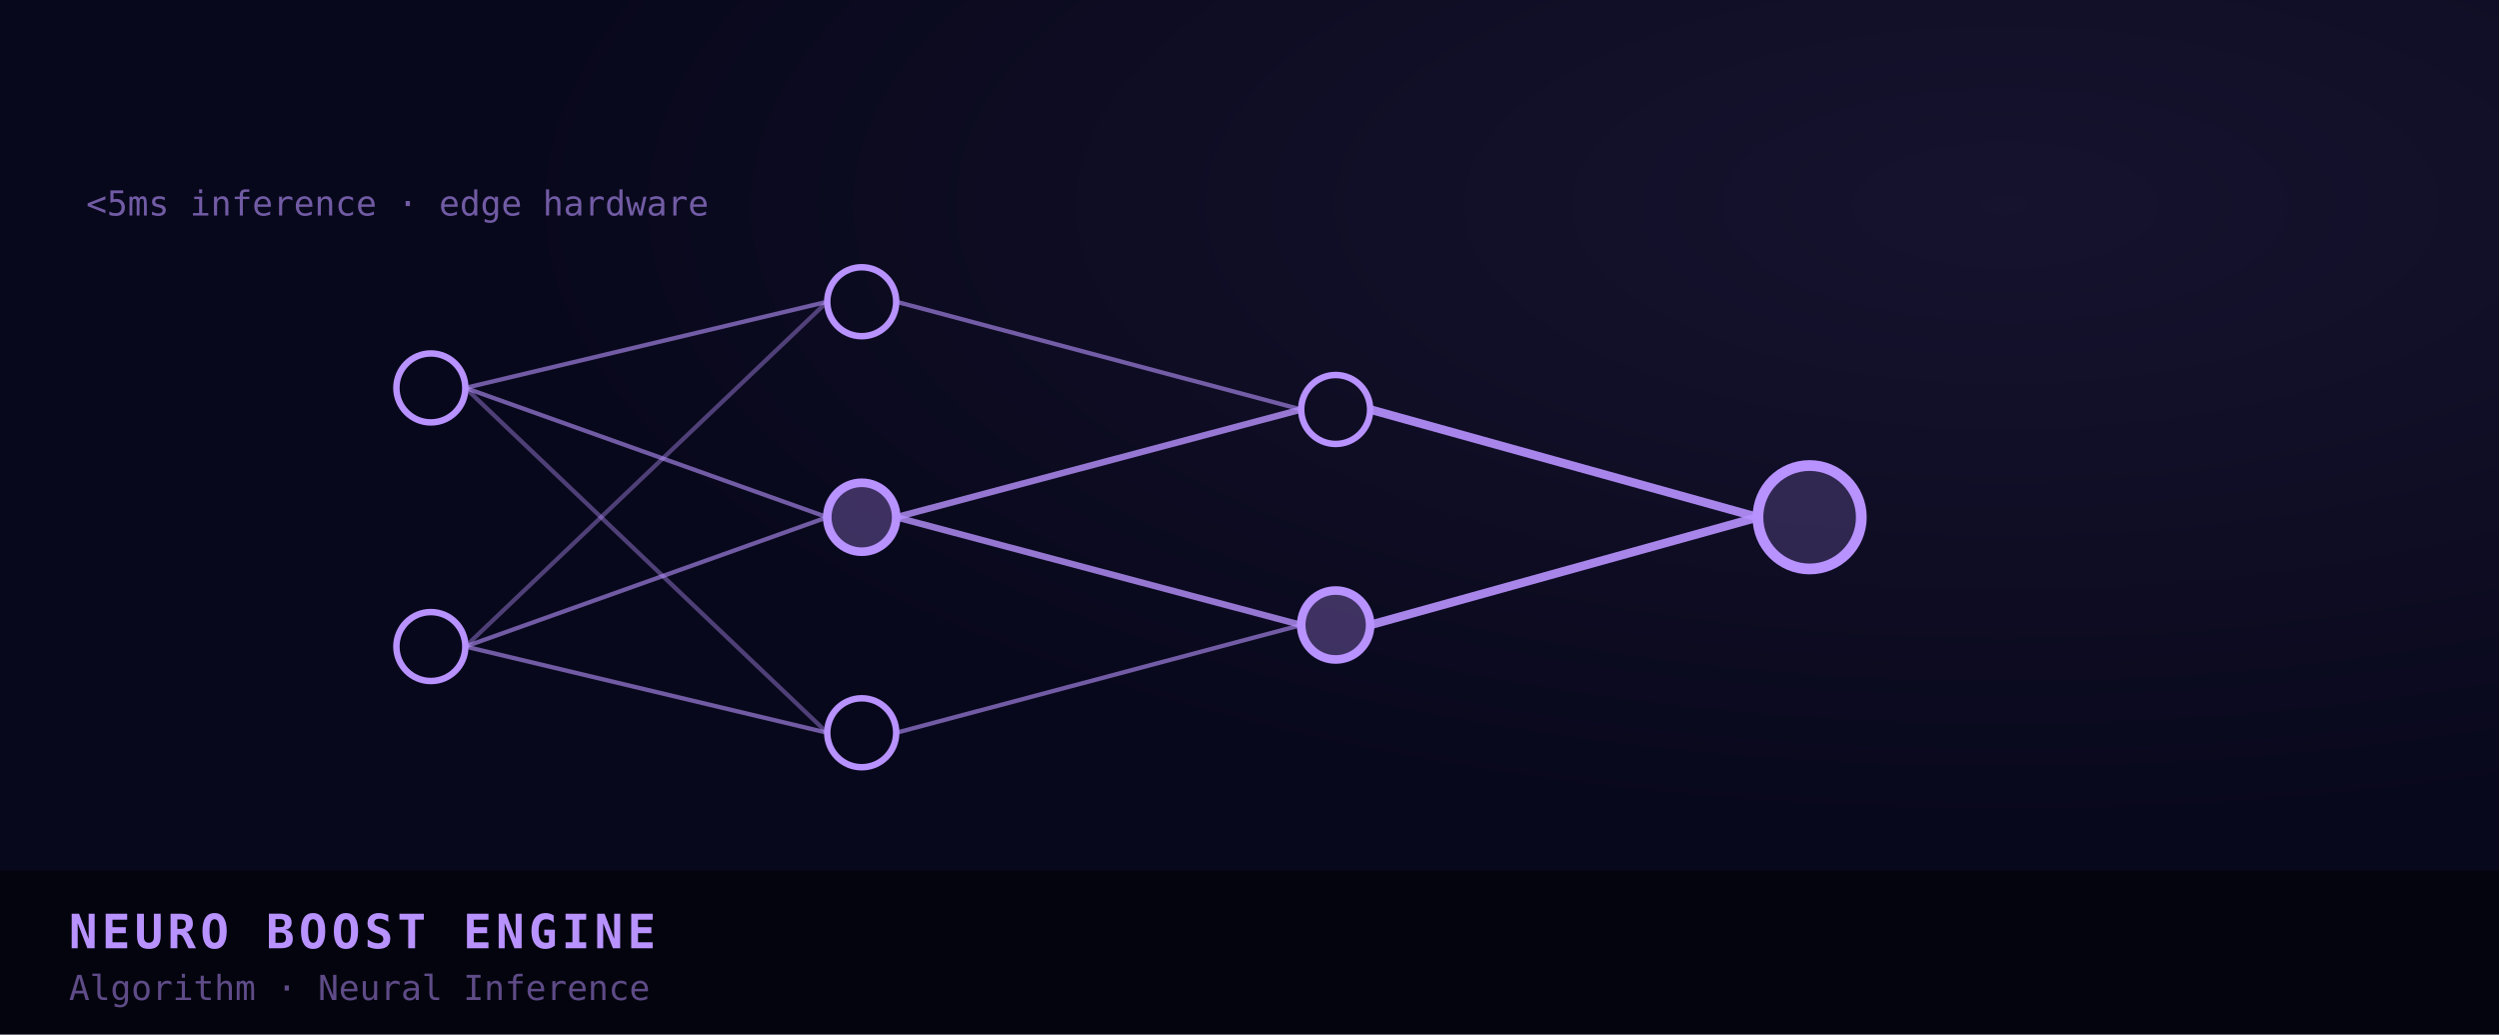
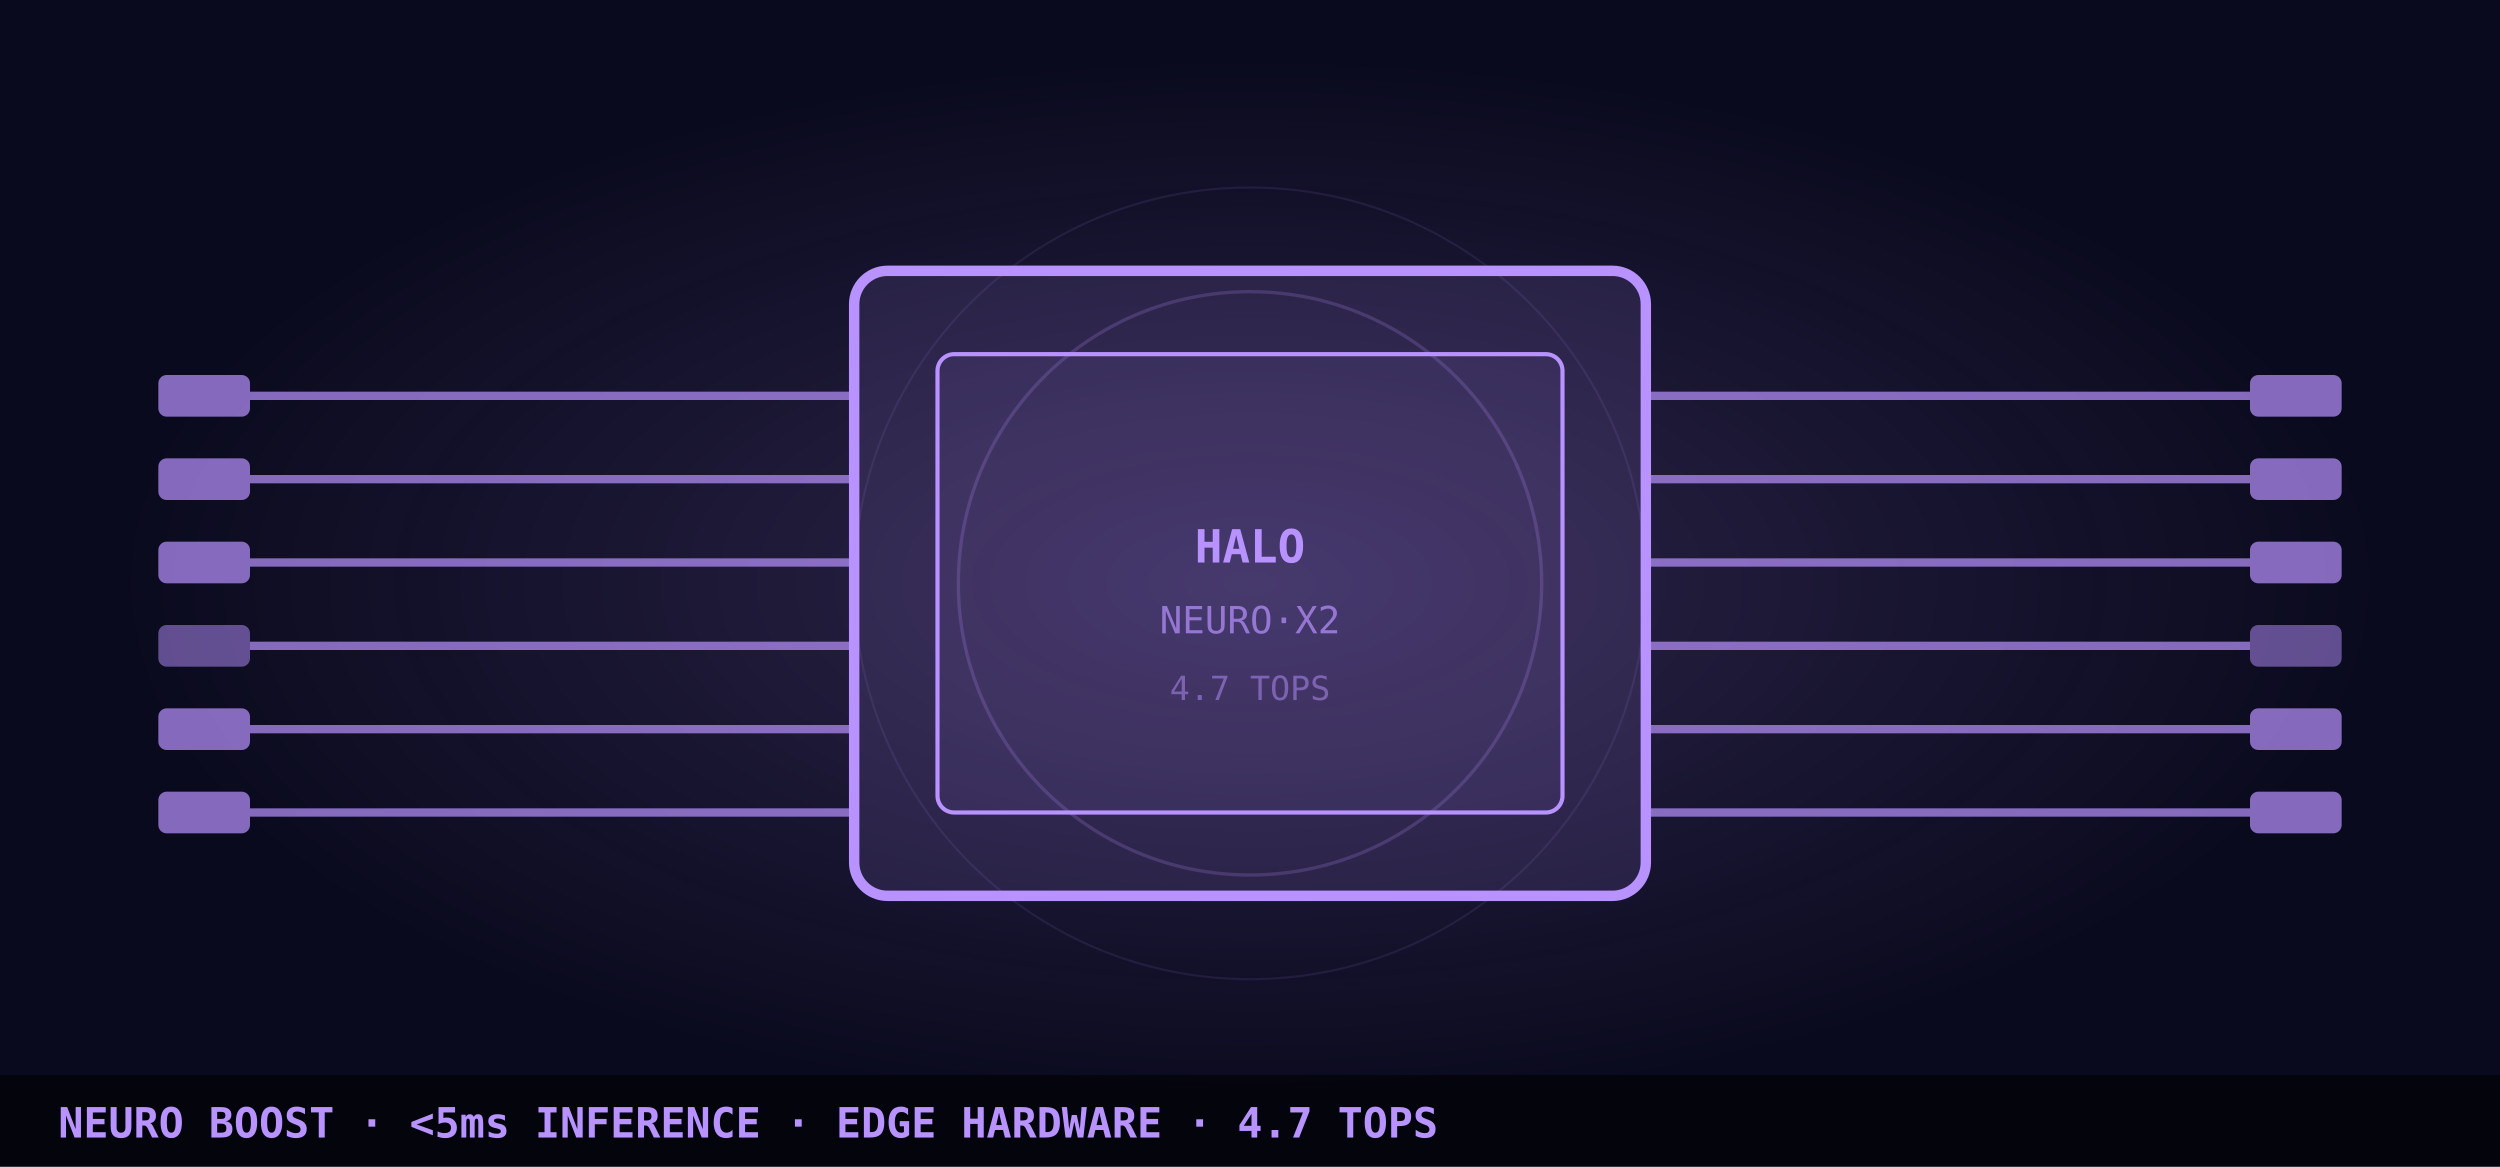
- <svg xmlns="http://www.w3.org/2000/svg" width="580" height="240" viewBox="0 0 580 240">
-   <rect width="580" height="240" fill="#08081c" />
-   <rect width="580" height="240" fill="url(#g_neuro)" />
+ <svg xmlns="http://www.w3.org/2000/svg" width="600" height="280" viewBox="0 0 600 280">
+   <rect width="600" height="280" fill="#0a0a1e" />
  <defs>
-     <radialGradient id="g_neuro" cx="80%" cy="20%" r="60%">
-       <stop offset="0%" stop-color="#b892ff" stop-opacity="0.08" />
+     <radialGradient id="gn" cx="50%" cy="50%" r="45%">
+       <stop offset="0%" stop-color="#b892ff" stop-opacity="0.2" />
      <stop offset="100%" stop-color="#b892ff" stop-opacity="0" />
    </radialGradient>
  </defs>
-   <g transform="translate(0, 30)">
-     <circle cx="100" cy="60" r="8" fill="none" stroke="#b892ff" stroke-width="1.5" />
-     <circle cx="100" cy="120" r="8" fill="none" stroke="#b892ff" stroke-width="1.5" />
-     <circle cx="200" cy="40" r="8" fill="none" stroke="#b892ff" stroke-width="1.5" />
-     <circle cx="200" cy="90" r="8" fill="rgba(184,146,255,0.3)" stroke="#b892ff" stroke-width="2" />
-     <circle cx="200" cy="140" r="8" fill="none" stroke="#b892ff" stroke-width="1.5" />
-     <circle cx="310" cy="65" r="8" fill="none" stroke="#b892ff" stroke-width="1.5" />
-     <circle cx="310" cy="115" r="8" fill="rgba(184,146,255,0.3)" stroke="#b892ff" stroke-width="2" />
-     <circle cx="420" cy="90" r="12" fill="rgba(184,146,255,0.2)" stroke="#b892ff" stroke-width="2.5" />
-     <line x1="108" y1="60" x2="192" y2="40" stroke="#b892ff" stroke-width="1" opacity="0.6" />
-     <line x1="108" y1="60" x2="192" y2="90" stroke="#b892ff" stroke-width="1" opacity="0.6" />
-     <line x1="108" y1="60" x2="192" y2="140" stroke="#b892ff" stroke-width="1" opacity="0.4" />
-     <line x1="108" y1="120" x2="192" y2="40" stroke="#b892ff" stroke-width="1" opacity="0.4" />
-     <line x1="108" y1="120" x2="192" y2="90" stroke="#b892ff" stroke-width="1" opacity="0.6" />
-     <line x1="108" y1="120" x2="192" y2="140" stroke="#b892ff" stroke-width="1" opacity="0.6" />
-     <line x1="208" y1="40" x2="302" y2="65" stroke="#b892ff" stroke-width="1" opacity="0.6" />
-     <line x1="208" y1="90" x2="302" y2="65" stroke="#b892ff" stroke-width="1.5" opacity="0.8" />
-     <line x1="208" y1="90" x2="302" y2="115" stroke="#b892ff" stroke-width="1.5" opacity="0.8" />
-     <line x1="208" y1="140" x2="302" y2="115" stroke="#b892ff" stroke-width="1" opacity="0.6" />
-     <line x1="318" y1="65" x2="408" y2="90" stroke="#b892ff" stroke-width="2" opacity="0.9" />
-     <line x1="318" y1="115" x2="408" y2="90" stroke="#b892ff" stroke-width="2" opacity="0.9" />
-     <text x="20" y="20" font-family="monospace" font-size="8" fill="#b892ff" opacity="0.6">&lt;5ms inference · edge hardware</text>
-   </g>
-   <rect x="0" y="202" width="580" height="38" fill="rgba(0,0,0,0.5)" />
-   <text x="16" y="220" font-family="monospace" font-size="11" fill="#b892ff" font-weight="700" letter-spacing="1">NEURO BOOST ENGINE</text>
-   <text x="16" y="232" font-family="monospace" font-size="8" fill="#b892ff" opacity="0.5">Algorithm · Neural Inference</text>
+   <rect width="600" height="280" fill="url(#gn)" />
+   <rect x="205" y="65" width="190" height="150" rx="8" fill="rgba(184,146,255,0.12)" stroke="#b892ff" stroke-width="2.5" />
+   <rect x="225" y="85" width="150" height="110" rx="4" fill="rgba(184,146,255,0.08)" stroke="#b892ff" stroke-width="1" />
+   <line x1="205" y1="95" x2="60" y2="95" stroke="#b892ff" stroke-width="2" opacity="0.7" />
+   <line x1="205" y1="115" x2="60" y2="115" stroke="#b892ff" stroke-width="2" opacity="0.7" />
+   <line x1="205" y1="135" x2="60" y2="135" stroke="#b892ff" stroke-width="2" opacity="0.7" />
+   <line x1="205" y1="155" x2="60" y2="155" stroke="#b892ff" stroke-width="2" opacity="0.7" />
+   <line x1="205" y1="175" x2="60" y2="175" stroke="#b892ff" stroke-width="2" opacity="0.7" />
+   <line x1="205" y1="195" x2="60" y2="195" stroke="#b892ff" stroke-width="2" opacity="0.7" />
+   <rect x="38" y="90" width="22" height="10" rx="2" fill="#b892ff" opacity="0.7" />
+   <rect x="38" y="110" width="22" height="10" rx="2" fill="#b892ff" opacity="0.7" />
+   <rect x="38" y="130" width="22" height="10" rx="2" fill="#b892ff" opacity="0.7" />
+   <rect x="38" y="150" width="22" height="10" rx="2" fill="#b892ff" opacity="0.5" />
+   <rect x="38" y="170" width="22" height="10" rx="2" fill="#b892ff" opacity="0.7" />
+   <rect x="38" y="190" width="22" height="10" rx="2" fill="#b892ff" opacity="0.7" />
+   <line x1="395" y1="95" x2="540" y2="95" stroke="#b892ff" stroke-width="2" opacity="0.7" />
+   <line x1="395" y1="115" x2="540" y2="115" stroke="#b892ff" stroke-width="2" opacity="0.7" />
+   <line x1="395" y1="135" x2="540" y2="135" stroke="#b892ff" stroke-width="2" opacity="0.7" />
+   <line x1="395" y1="155" x2="540" y2="155" stroke="#b892ff" stroke-width="2" opacity="0.7" />
+   <line x1="395" y1="175" x2="540" y2="175" stroke="#b892ff" stroke-width="2" opacity="0.7" />
+   <line x1="395" y1="195" x2="540" y2="195" stroke="#b892ff" stroke-width="2" opacity="0.7" />
+   <rect x="540" y="90" width="22" height="10" rx="2" fill="#b892ff" opacity="0.7" />
+   <rect x="540" y="110" width="22" height="10" rx="2" fill="#b892ff" opacity="0.7" />
+   <rect x="540" y="130" width="22" height="10" rx="2" fill="#b892ff" opacity="0.7" />
+   <rect x="540" y="150" width="22" height="10" rx="2" fill="#b892ff" opacity="0.5" />
+   <rect x="540" y="170" width="22" height="10" rx="2" fill="#b892ff" opacity="0.7" />
+   <rect x="540" y="190" width="22" height="10" rx="2" fill="#b892ff" opacity="0.7" />
+   <text x="300" y="135" font-family="monospace" font-size="11" fill="#b892ff" text-anchor="middle" font-weight="700">HALO</text>
+   <text x="300" y="152" font-family="monospace" font-size="9" fill="#b892ff" text-anchor="middle" opacity="0.7">NEURO·X2</text>
+   <text x="300" y="168" font-family="monospace" font-size="8" fill="#b892ff" text-anchor="middle" opacity="0.5">4.7 TOPS</text>
+   <circle cx="300" cy="140" r="70" fill="none" stroke="#b892ff" stroke-width="0.8" opacity="0.2" />
+   <circle cx="300" cy="140" r="95" fill="none" stroke="#b892ff" stroke-width="0.5" opacity="0.1" />
+   <rect x="0" y="258" width="600" height="22" fill="rgba(0,0,0,0.6)" />
+   <text x="14" y="273" font-family="monospace" font-size="10" fill="#b892ff" font-weight="700">NEURO BOOST · &lt;5ms INFERENCE · EDGE HARDWARE · 4.7 TOPS</text>
</svg>
